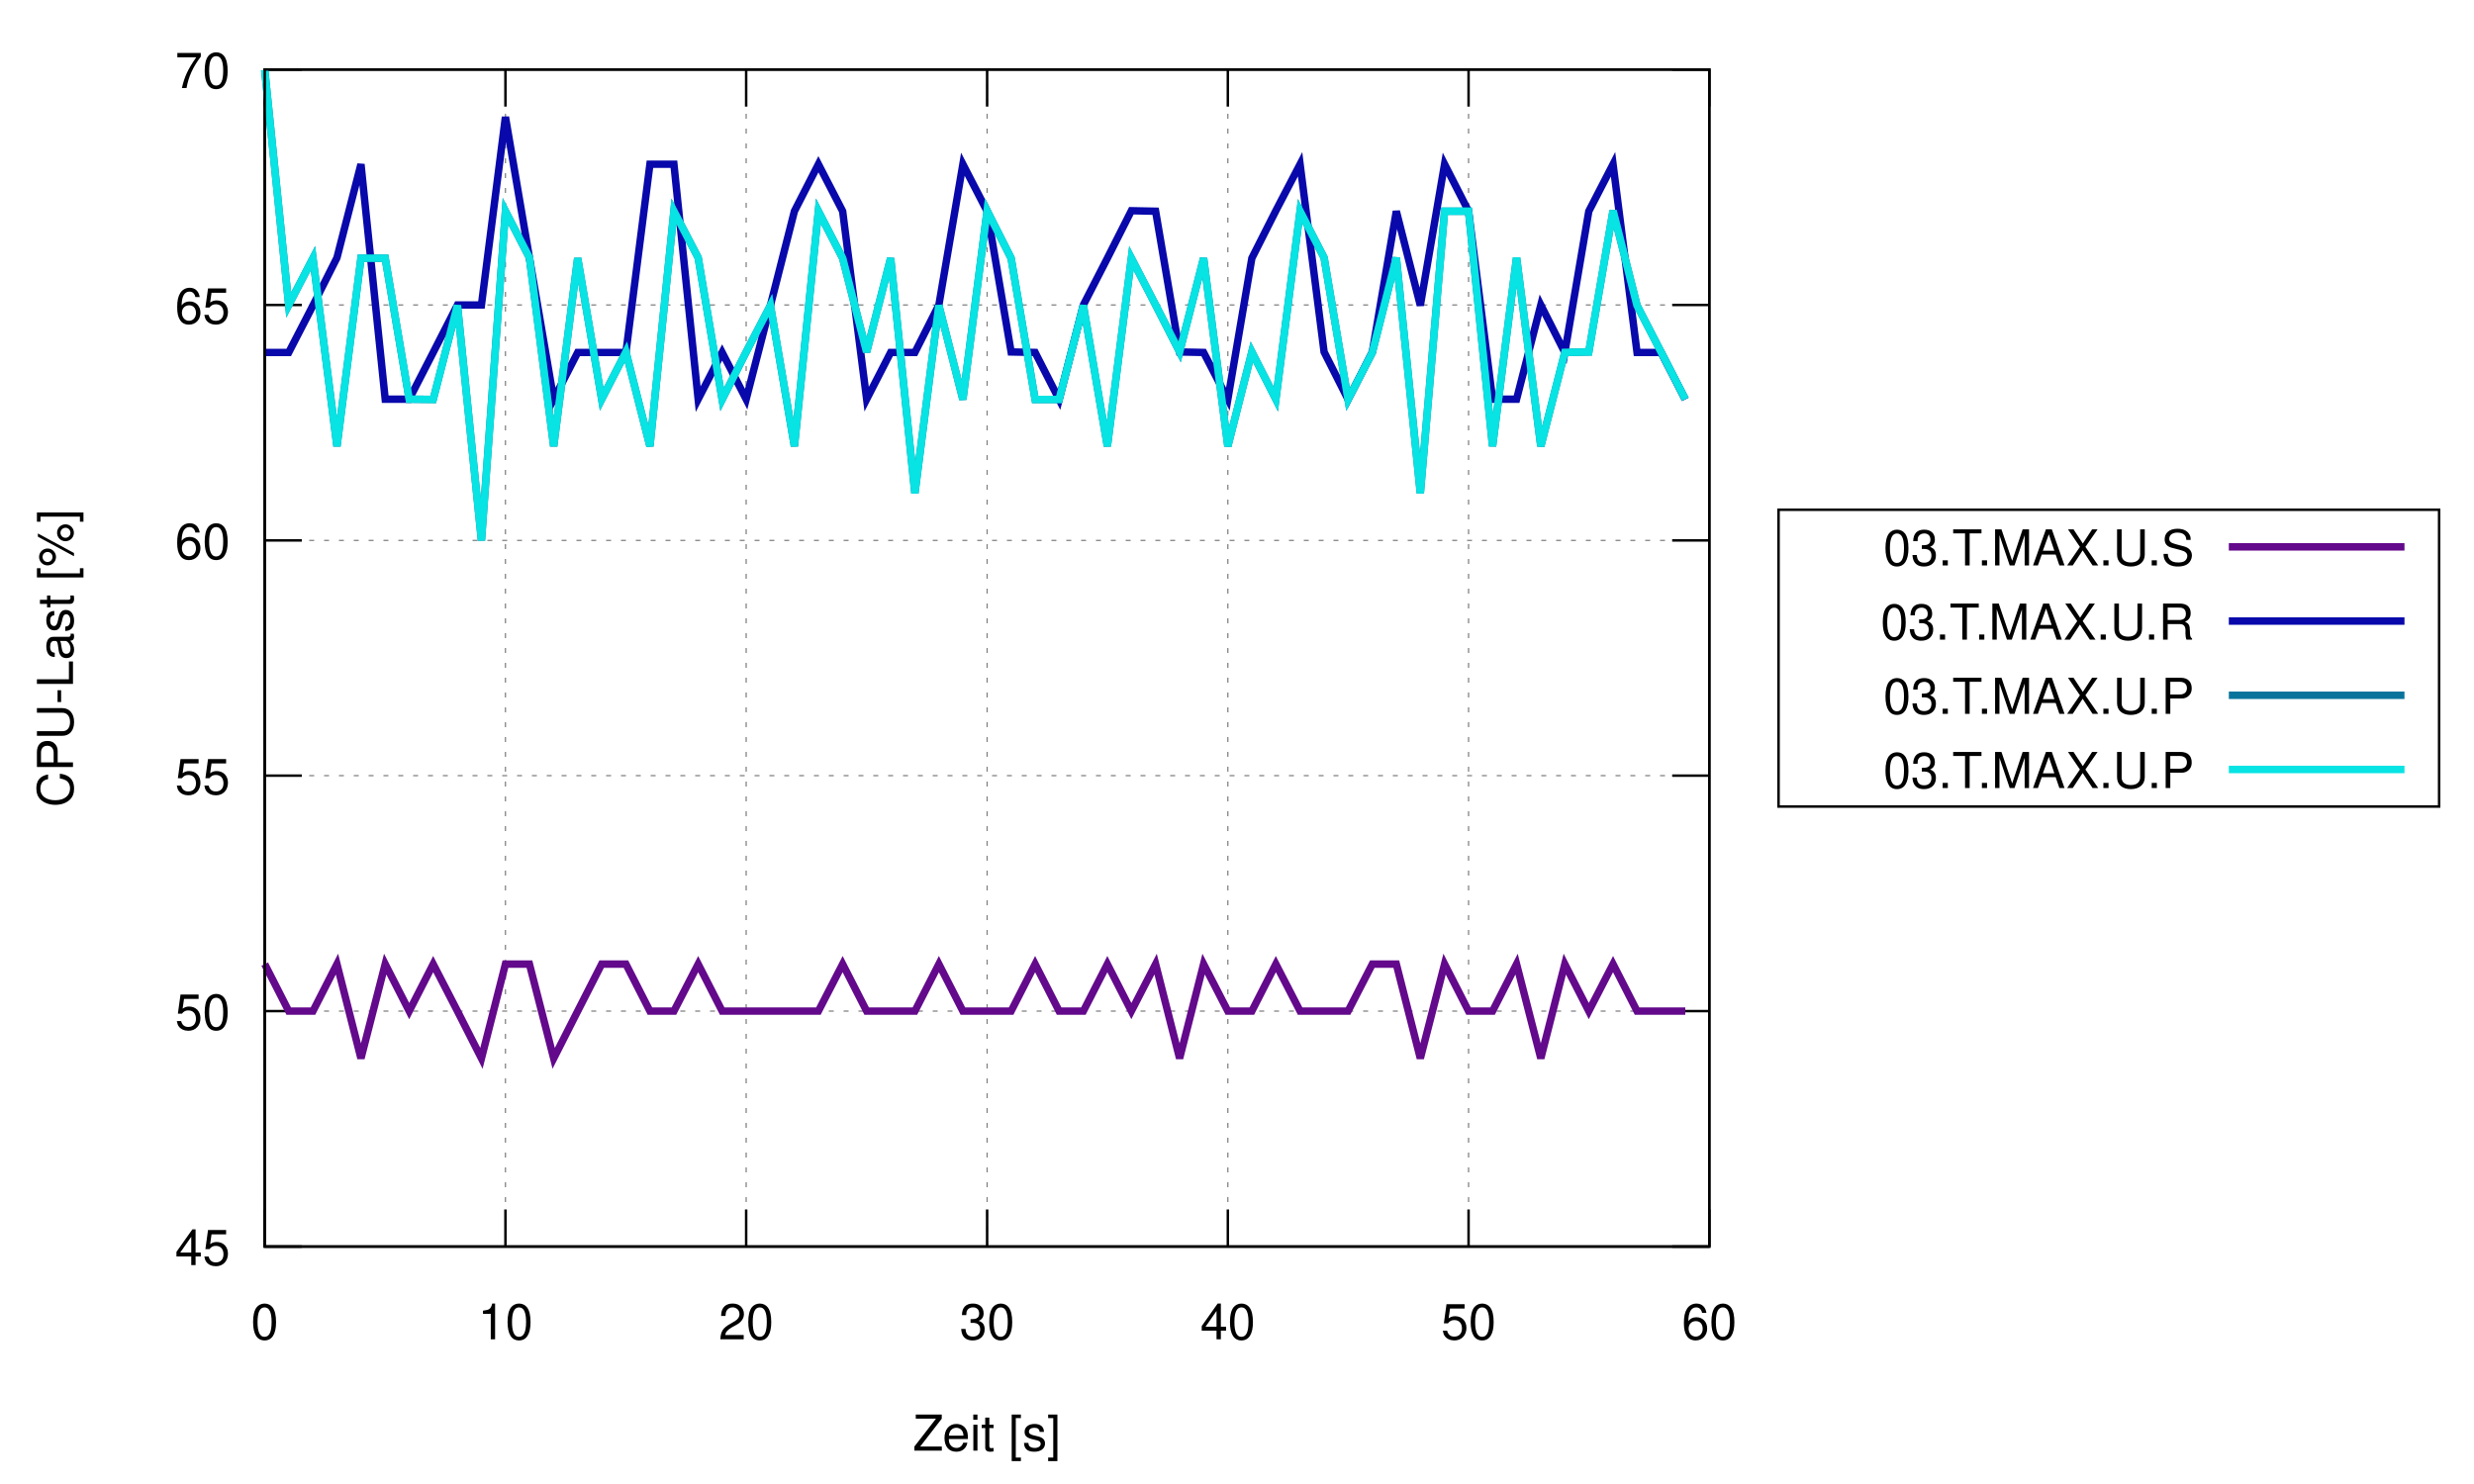
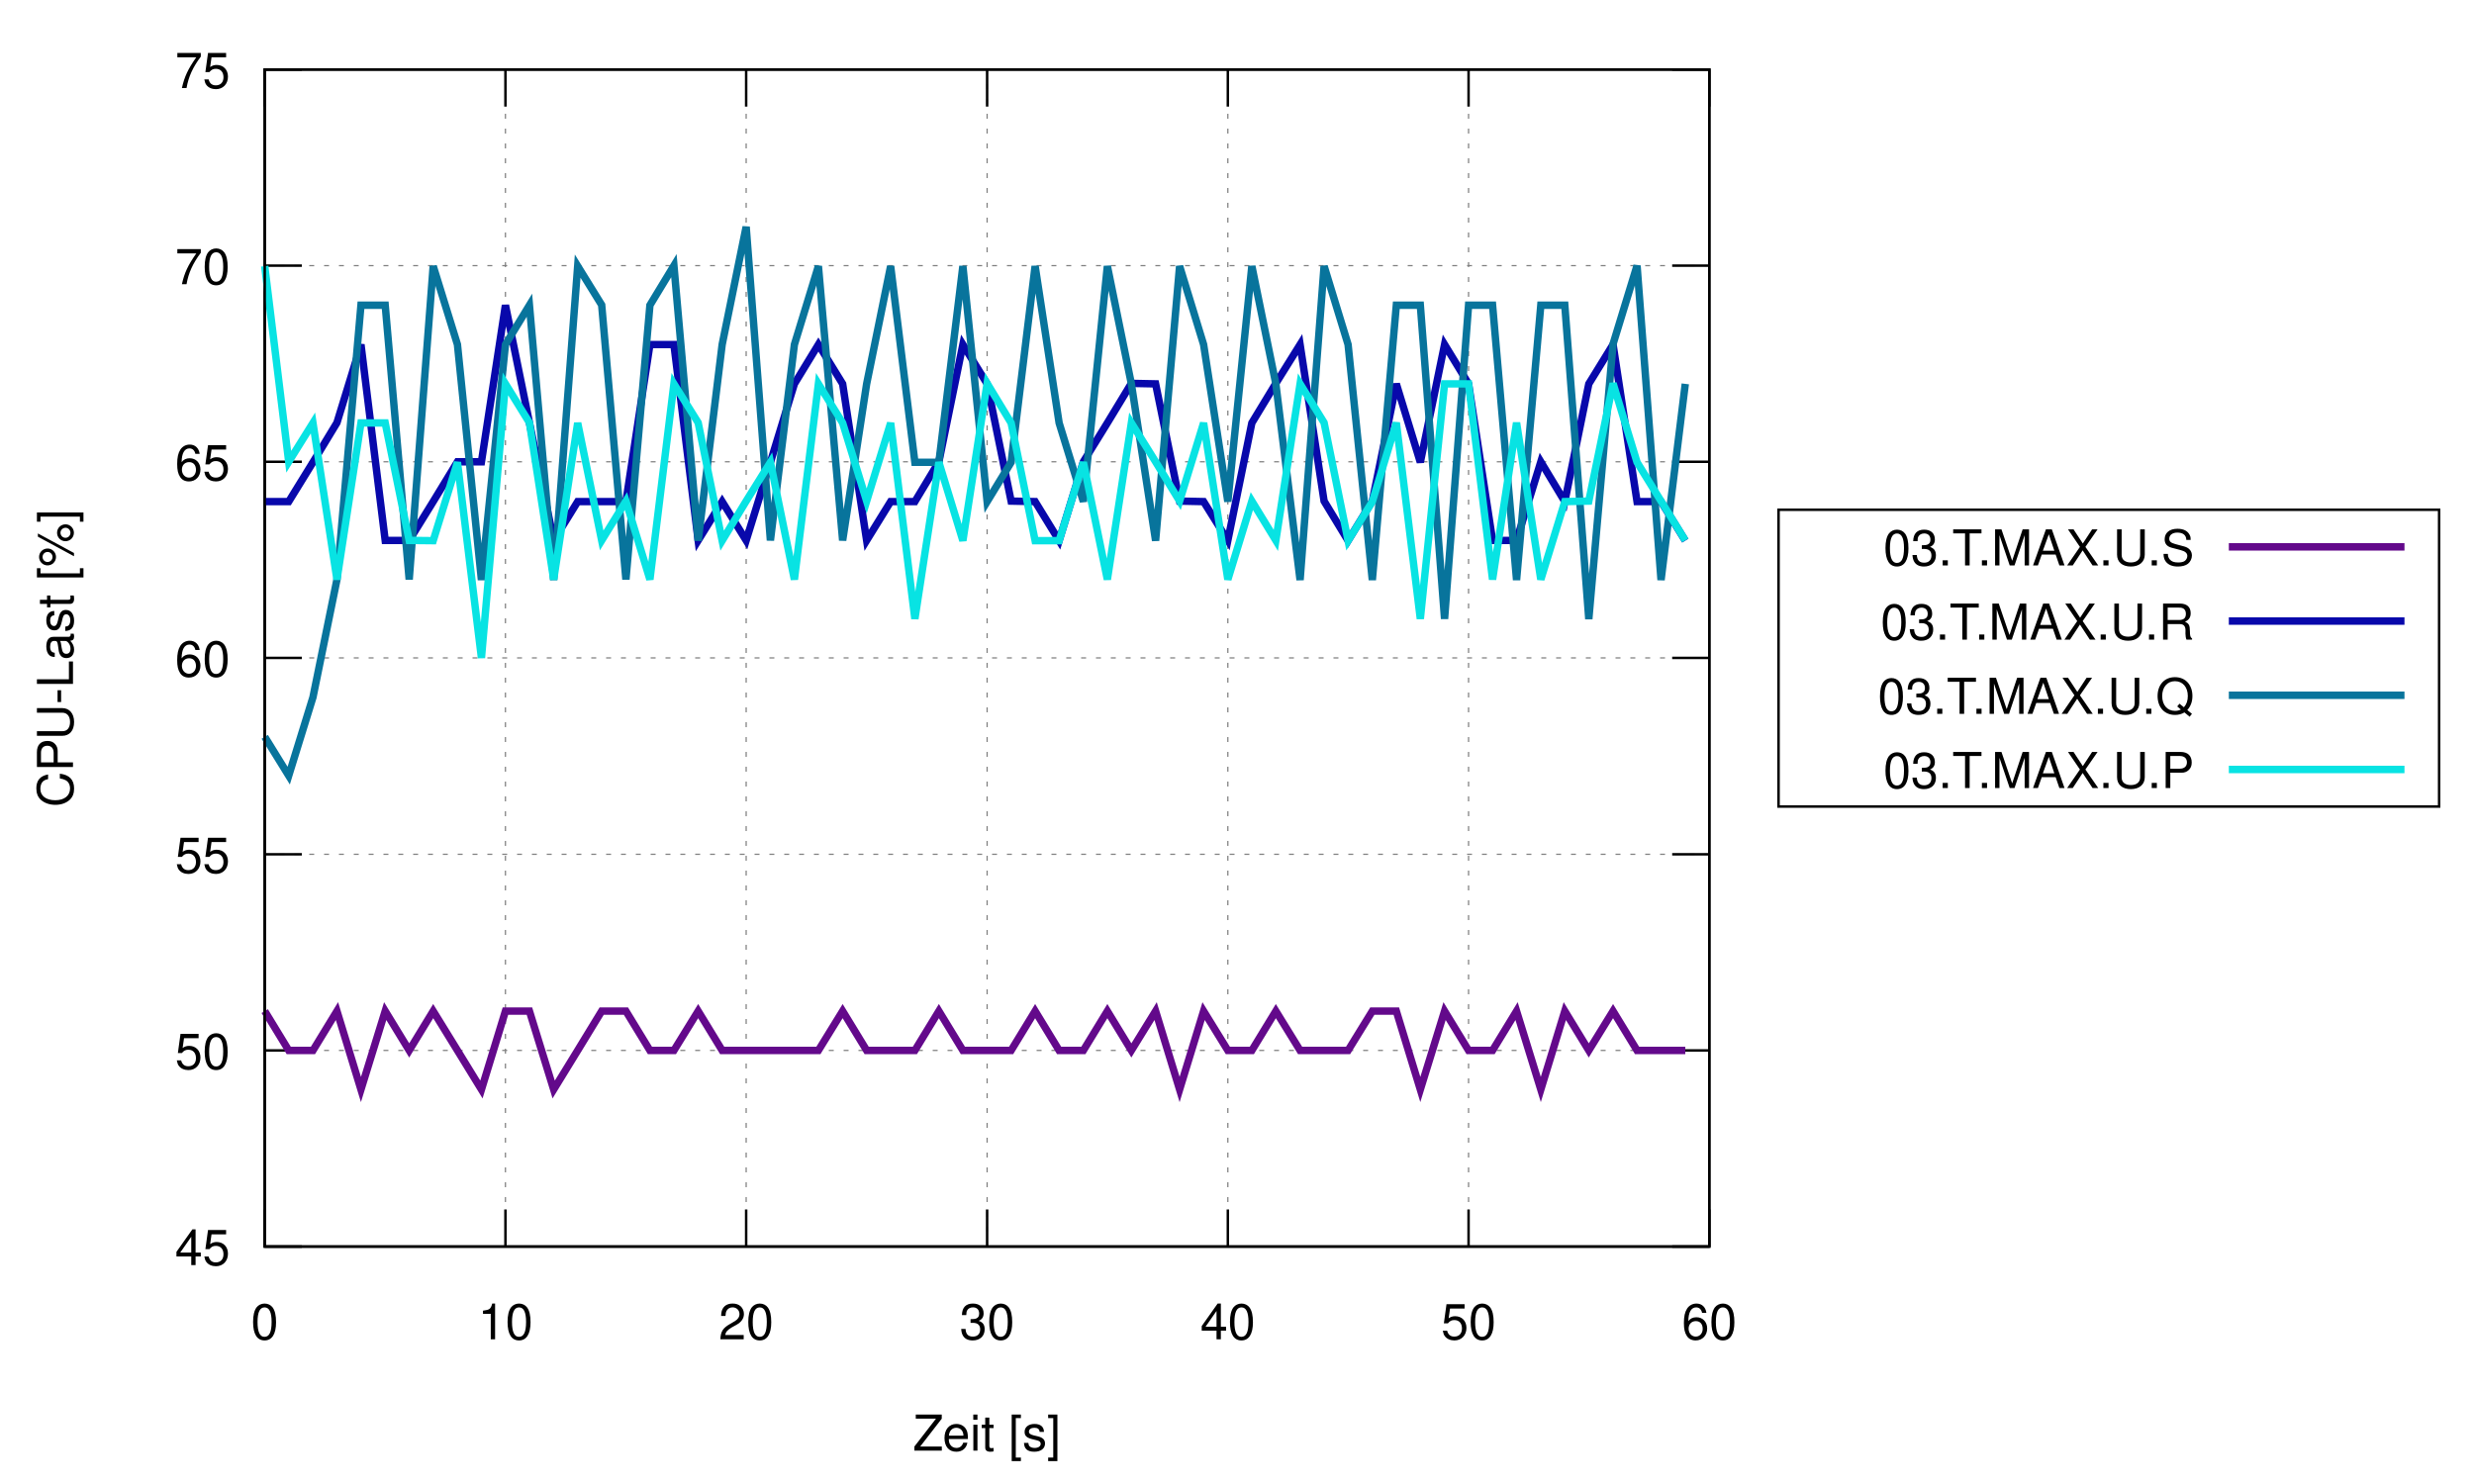
<svg xmlns="http://www.w3.org/2000/svg" xmlns:xlink="http://www.w3.org/1999/xlink" width="1000" height="600" viewBox="0 0 1000 600">
  <g id="gnuplot_canvas">
    <rect x="0" y="0" width="1000" height="600" fill="none" />
    <defs>
      <circle id="gpDot" r="0.5" stroke-width="0.5" />
      <path id="gpPt0" stroke-width="0.133" stroke="currentColor" d="M-1,0 h2 M0,-1 v2" />
      <path id="gpPt1" stroke-width="0.133" stroke="currentColor" d="M-1,-1 L1,1 M1,-1 L-1,1" />
      <path id="gpPt2" stroke-width="0.133" stroke="currentColor" d="M-1,0 L1,0 M0,-1 L0,1 M-1,-1 L1,1 M-1,1 L1,-1" />
      <rect id="gpPt3" stroke-width="0.133" stroke="currentColor" x="-1" y="-1" width="2" height="2" />
      <rect id="gpPt4" stroke-width="0.133" stroke="currentColor" fill="currentColor" x="-1" y="-1" width="2" height="2" />
      <circle id="gpPt5" stroke-width="0.133" stroke="currentColor" cx="0" cy="0" r="1" />
      <use xlink:href="#gpPt5" id="gpPt6" fill="currentColor" stroke="none" />
      <path id="gpPt7" stroke-width="0.133" stroke="currentColor" d="M0,-1.33 L-1.33,0.67 L1.33,0.67 z" />
      <use xlink:href="#gpPt7" id="gpPt8" fill="currentColor" stroke="none" />
      <use xlink:href="#gpPt7" id="gpPt9" stroke="currentColor" transform="rotate(180)" />
      <use xlink:href="#gpPt9" id="gpPt10" fill="currentColor" stroke="none" />
      <use xlink:href="#gpPt3" id="gpPt11" stroke="currentColor" transform="rotate(45)" />
      <use xlink:href="#gpPt11" id="gpPt12" fill="currentColor" stroke="none" />
      <path id="gpPt13" stroke-width="0.133" stroke="currentColor" d="M0,1.330 L1.265,0.411 L0.782,-1.067 L-0.782,-1.076 L-1.265,0.411 z" />
      <use xlink:href="#gpPt13" id="gpPt14" fill="currentColor" stroke="none" />
      <filter id="textbox" filterUnits="objectBoundingBox" x="0" y="0" height="1" width="1">
        <feFlood flood-color="white" flood-opacity="1" result="bgnd" />
        <feComposite in="SourceGraphic" in2="bgnd" operator="atop" />
      </filter>
      <filter id="greybox" filterUnits="objectBoundingBox" x="0" y="0" height="1" width="1">
        <feFlood flood-color="lightgrey" flood-opacity="1" result="grey" />
        <feComposite in="SourceGraphic" in2="grey" operator="atop" />
      </filter>
    </defs>
    <g fill="none" color="white" stroke="currentColor" stroke-width="1.00" stroke-linecap="butt" stroke-linejoin="miter">
</g>
    <g fill="none" color="black" stroke="currentColor" stroke-width="1.00" stroke-linecap="butt" stroke-linejoin="miter">
</g>
    <g fill="none" color="black" stroke="black" stroke-width="0.50" stroke-linecap="butt" stroke-linejoin="miter">
</g>
    <g fill="none" color="gray" stroke="currentColor" stroke-width="0.50" stroke-linecap="butt" stroke-linejoin="miter">
      <path stroke="gray" stroke-dasharray="2,4" class="gridline" d="M107.0,504.0 L690.9,504.0  " />
    </g>
    <g fill="none" color="gray" stroke="gray" stroke-width="1.00" stroke-linecap="butt" stroke-linejoin="miter">
</g>
    <g fill="none" color="black" stroke="currentColor" stroke-width="1.00" stroke-linecap="butt" stroke-linejoin="miter">
      <path stroke="black" d="M107.0,504.0 L122.0,504.0 M690.9,504.0 L675.9,504.0  " />
      <g transform="translate(93.0,511.5)" stroke="none" fill="black" font-family="Helvetica" font-size="20.00" text-anchor="end">
        <text>
          <tspan font-family="Helvetica"> 45</tspan>
        </text>
      </g>
    </g>
    <g fill="none" color="black" stroke="currentColor" stroke-width="1.00" stroke-linecap="butt" stroke-linejoin="miter">
</g>
    <g fill="none" color="black" stroke="black" stroke-width="0.50" stroke-linecap="butt" stroke-linejoin="miter">
</g>
    <g fill="none" color="gray" stroke="currentColor" stroke-width="0.50" stroke-linecap="butt" stroke-linejoin="miter">
-       <path stroke="gray" stroke-dasharray="2,4" class="gridline" d="M107.0,408.8 L690.9,408.8  " />
-     </g>
-     <g fill="none" color="gray" stroke="gray" stroke-width="1.00" stroke-linecap="butt" stroke-linejoin="miter">
- </g>
-     <g fill="none" color="black" stroke="currentColor" stroke-width="1.00" stroke-linecap="butt" stroke-linejoin="miter">
-       <path stroke="black" d="M107.0,408.8 L122.0,408.8 M690.9,408.8 L675.9,408.8  " />
-       <g transform="translate(93.0,416.3)" stroke="none" fill="black" font-family="Helvetica" font-size="20.00" text-anchor="end">
+       <path stroke="gray" stroke-dasharray="2,4" class="gridline" d="M107.0,424.7 L690.9,424.7  " />
+     </g>
+     <g fill="none" color="gray" stroke="gray" stroke-width="1.00" stroke-linecap="butt" stroke-linejoin="miter">
+ </g>
+     <g fill="none" color="black" stroke="currentColor" stroke-width="1.00" stroke-linecap="butt" stroke-linejoin="miter">
+       <path stroke="black" d="M107.0,424.7 L122.0,424.7 M690.9,424.7 L675.9,424.7  " />
+       <g transform="translate(93.0,432.2)" stroke="none" fill="black" font-family="Helvetica" font-size="20.00" text-anchor="end">
        <text>
          <tspan font-family="Helvetica"> 50</tspan>
        </text>
      </g>
    </g>
    <g fill="none" color="black" stroke="currentColor" stroke-width="1.00" stroke-linecap="butt" stroke-linejoin="miter">
</g>
    <g fill="none" color="black" stroke="black" stroke-width="0.50" stroke-linecap="butt" stroke-linejoin="miter">
</g>
    <g fill="none" color="gray" stroke="currentColor" stroke-width="0.50" stroke-linecap="butt" stroke-linejoin="miter">
-       <path stroke="gray" stroke-dasharray="2,4" class="gridline" d="M107.0,313.6 L690.9,313.6  " />
-     </g>
-     <g fill="none" color="gray" stroke="gray" stroke-width="1.00" stroke-linecap="butt" stroke-linejoin="miter">
- </g>
-     <g fill="none" color="black" stroke="currentColor" stroke-width="1.00" stroke-linecap="butt" stroke-linejoin="miter">
-       <path stroke="black" d="M107.0,313.6 L122.0,313.6 M690.9,313.6 L675.9,313.6  " />
-       <g transform="translate(93.0,321.1)" stroke="none" fill="black" font-family="Helvetica" font-size="20.00" text-anchor="end">
+       <path stroke="gray" stroke-dasharray="2,4" class="gridline" d="M107.0,345.4 L690.9,345.4  " />
+     </g>
+     <g fill="none" color="gray" stroke="gray" stroke-width="1.00" stroke-linecap="butt" stroke-linejoin="miter">
+ </g>
+     <g fill="none" color="black" stroke="currentColor" stroke-width="1.00" stroke-linecap="butt" stroke-linejoin="miter">
+       <path stroke="black" d="M107.0,345.4 L122.0,345.4 M690.9,345.4 L675.9,345.4  " />
+       <g transform="translate(93.0,352.9)" stroke="none" fill="black" font-family="Helvetica" font-size="20.00" text-anchor="end">
        <text>
          <tspan font-family="Helvetica"> 55</tspan>
        </text>
      </g>
    </g>
    <g fill="none" color="black" stroke="currentColor" stroke-width="1.00" stroke-linecap="butt" stroke-linejoin="miter">
</g>
    <g fill="none" color="black" stroke="black" stroke-width="0.50" stroke-linecap="butt" stroke-linejoin="miter">
</g>
    <g fill="none" color="gray" stroke="currentColor" stroke-width="0.50" stroke-linecap="butt" stroke-linejoin="miter">
-       <path stroke="gray" stroke-dasharray="2,4" class="gridline" d="M107.0,218.5 L690.9,218.5  " />
-     </g>
-     <g fill="none" color="gray" stroke="gray" stroke-width="1.00" stroke-linecap="butt" stroke-linejoin="miter">
- </g>
-     <g fill="none" color="black" stroke="currentColor" stroke-width="1.00" stroke-linecap="butt" stroke-linejoin="miter">
-       <path stroke="black" d="M107.0,218.5 L122.0,218.5 M690.9,218.5 L675.9,218.5  " />
-       <g transform="translate(93.0,226.0)" stroke="none" fill="black" font-family="Helvetica" font-size="20.00" text-anchor="end">
+       <path stroke="gray" stroke-dasharray="2,4" class="gridline" d="M107.0,266.0 L690.9,266.0  " />
+     </g>
+     <g fill="none" color="gray" stroke="gray" stroke-width="1.00" stroke-linecap="butt" stroke-linejoin="miter">
+ </g>
+     <g fill="none" color="black" stroke="currentColor" stroke-width="1.00" stroke-linecap="butt" stroke-linejoin="miter">
+       <path stroke="black" d="M107.0,266.0 L122.0,266.0 M690.9,266.0 L675.9,266.0  " />
+       <g transform="translate(93.0,273.5)" stroke="none" fill="black" font-family="Helvetica" font-size="20.00" text-anchor="end">
        <text>
          <tspan font-family="Helvetica"> 60</tspan>
        </text>
      </g>
    </g>
    <g fill="none" color="black" stroke="currentColor" stroke-width="1.00" stroke-linecap="butt" stroke-linejoin="miter">
</g>
    <g fill="none" color="black" stroke="black" stroke-width="0.50" stroke-linecap="butt" stroke-linejoin="miter">
</g>
    <g fill="none" color="gray" stroke="currentColor" stroke-width="0.50" stroke-linecap="butt" stroke-linejoin="miter">
-       <path stroke="gray" stroke-dasharray="2,4" class="gridline" d="M107.0,123.3 L690.9,123.3  " />
-     </g>
-     <g fill="none" color="gray" stroke="gray" stroke-width="1.00" stroke-linecap="butt" stroke-linejoin="miter">
- </g>
-     <g fill="none" color="black" stroke="currentColor" stroke-width="1.00" stroke-linecap="butt" stroke-linejoin="miter">
-       <path stroke="black" d="M107.0,123.3 L122.0,123.3 M690.9,123.3 L675.9,123.3  " />
-       <g transform="translate(93.0,130.8)" stroke="none" fill="black" font-family="Helvetica" font-size="20.00" text-anchor="end">
+       <path stroke="gray" stroke-dasharray="2,4" class="gridline" d="M107.0,186.7 L690.9,186.7  " />
+     </g>
+     <g fill="none" color="gray" stroke="gray" stroke-width="1.00" stroke-linecap="butt" stroke-linejoin="miter">
+ </g>
+     <g fill="none" color="black" stroke="currentColor" stroke-width="1.00" stroke-linecap="butt" stroke-linejoin="miter">
+       <path stroke="black" d="M107.0,186.7 L122.0,186.7 M690.9,186.7 L675.9,186.7  " />
+       <g transform="translate(93.0,194.2)" stroke="none" fill="black" font-family="Helvetica" font-size="20.00" text-anchor="end">
        <text>
          <tspan font-family="Helvetica"> 65</tspan>
+         </text>
+       </g>
+     </g>
+     <g fill="none" color="black" stroke="currentColor" stroke-width="1.00" stroke-linecap="butt" stroke-linejoin="miter">
+ </g>
+     <g fill="none" color="black" stroke="black" stroke-width="0.50" stroke-linecap="butt" stroke-linejoin="miter">
+ </g>
+     <g fill="none" color="gray" stroke="currentColor" stroke-width="0.50" stroke-linecap="butt" stroke-linejoin="miter">
+       <path stroke="gray" stroke-dasharray="2,4" class="gridline" d="M107.0,107.4 L690.9,107.4  " />
+     </g>
+     <g fill="none" color="gray" stroke="gray" stroke-width="1.00" stroke-linecap="butt" stroke-linejoin="miter">
+ </g>
+     <g fill="none" color="black" stroke="currentColor" stroke-width="1.00" stroke-linecap="butt" stroke-linejoin="miter">
+       <path stroke="black" d="M107.0,107.4 L122.0,107.4 M690.9,107.4 L675.9,107.4  " />
+       <g transform="translate(93.0,114.9)" stroke="none" fill="black" font-family="Helvetica" font-size="20.00" text-anchor="end">
+         <text>
+           <tspan font-family="Helvetica"> 70</tspan>
        </text>
      </g>
    </g>
    <g fill="none" color="black" stroke="currentColor" stroke-width="1.00" stroke-linecap="butt" stroke-linejoin="miter">
</g>
    <g fill="none" color="black" stroke="black" stroke-width="0.50" stroke-linecap="butt" stroke-linejoin="miter">
</g>
    <g fill="none" color="gray" stroke="currentColor" stroke-width="0.50" stroke-linecap="butt" stroke-linejoin="miter">
      <path stroke="gray" stroke-dasharray="2,4" class="gridline" d="M107.0,28.1 L690.9,28.1  " />
    </g>
    <g fill="none" color="gray" stroke="gray" stroke-width="1.00" stroke-linecap="butt" stroke-linejoin="miter">
</g>
    <g fill="none" color="black" stroke="currentColor" stroke-width="1.00" stroke-linecap="butt" stroke-linejoin="miter">
      <path stroke="black" d="M107.0,28.1 L122.0,28.1 M690.9,28.1 L675.9,28.1  " />
      <g transform="translate(93.0,35.6)" stroke="none" fill="black" font-family="Helvetica" font-size="20.00" text-anchor="end">
        <text>
-           <tspan font-family="Helvetica"> 70</tspan>
+           <tspan font-family="Helvetica"> 75</tspan>
        </text>
      </g>
    </g>
    <g fill="none" color="black" stroke="currentColor" stroke-width="1.00" stroke-linecap="butt" stroke-linejoin="miter">
</g>
    <g fill="none" color="black" stroke="black" stroke-width="0.50" stroke-linecap="butt" stroke-linejoin="miter">
</g>
    <g fill="none" color="gray" stroke="currentColor" stroke-width="0.50" stroke-linecap="butt" stroke-linejoin="miter">
      <path stroke="gray" stroke-dasharray="2,4" class="gridline" d="M107.0,504.0 L107.0,28.1  " />
    </g>
    <g fill="none" color="gray" stroke="gray" stroke-width="1.00" stroke-linecap="butt" stroke-linejoin="miter">
</g>
    <g fill="none" color="black" stroke="currentColor" stroke-width="1.00" stroke-linecap="butt" stroke-linejoin="miter">
      <path stroke="black" d="M107.0,504.0 L107.0,489.0 M107.0,28.1 L107.0,43.1  " />
      <g transform="translate(107.0,541.5)" stroke="none" fill="black" font-family="Helvetica" font-size="20.00" text-anchor="middle">
        <text>
          <tspan font-family="Helvetica"> 0</tspan>
        </text>
      </g>
    </g>
    <g fill="none" color="black" stroke="currentColor" stroke-width="1.00" stroke-linecap="butt" stroke-linejoin="miter">
</g>
    <g fill="none" color="black" stroke="black" stroke-width="0.50" stroke-linecap="butt" stroke-linejoin="miter">
</g>
    <g fill="none" color="gray" stroke="currentColor" stroke-width="0.50" stroke-linecap="butt" stroke-linejoin="miter">
      <path stroke="gray" stroke-dasharray="2,4" class="gridline" d="M204.3,504.0 L204.3,28.1  " />
    </g>
    <g fill="none" color="gray" stroke="gray" stroke-width="1.00" stroke-linecap="butt" stroke-linejoin="miter">
</g>
    <g fill="none" color="black" stroke="currentColor" stroke-width="1.00" stroke-linecap="butt" stroke-linejoin="miter">
      <path stroke="black" d="M204.3,504.0 L204.3,489.0 M204.3,28.1 L204.3,43.1  " />
      <g transform="translate(204.3,541.5)" stroke="none" fill="black" font-family="Helvetica" font-size="20.00" text-anchor="middle">
        <text>
          <tspan font-family="Helvetica"> 10</tspan>
        </text>
      </g>
    </g>
    <g fill="none" color="black" stroke="currentColor" stroke-width="1.00" stroke-linecap="butt" stroke-linejoin="miter">
</g>
    <g fill="none" color="black" stroke="black" stroke-width="0.50" stroke-linecap="butt" stroke-linejoin="miter">
</g>
    <g fill="none" color="gray" stroke="currentColor" stroke-width="0.50" stroke-linecap="butt" stroke-linejoin="miter">
      <path stroke="gray" stroke-dasharray="2,4" class="gridline" d="M301.6,504.0 L301.6,28.1  " />
    </g>
    <g fill="none" color="gray" stroke="gray" stroke-width="1.00" stroke-linecap="butt" stroke-linejoin="miter">
</g>
    <g fill="none" color="black" stroke="currentColor" stroke-width="1.00" stroke-linecap="butt" stroke-linejoin="miter">
      <path stroke="black" d="M301.6,504.0 L301.6,489.0 M301.6,28.1 L301.6,43.1  " />
      <g transform="translate(301.6,541.5)" stroke="none" fill="black" font-family="Helvetica" font-size="20.00" text-anchor="middle">
        <text>
          <tspan font-family="Helvetica"> 20</tspan>
        </text>
      </g>
    </g>
    <g fill="none" color="black" stroke="currentColor" stroke-width="1.00" stroke-linecap="butt" stroke-linejoin="miter">
</g>
    <g fill="none" color="black" stroke="black" stroke-width="0.50" stroke-linecap="butt" stroke-linejoin="miter">
</g>
    <g fill="none" color="gray" stroke="currentColor" stroke-width="0.50" stroke-linecap="butt" stroke-linejoin="miter">
      <path stroke="gray" stroke-dasharray="2,4" class="gridline" d="M399.0,504.0 L399.0,28.1  " />
    </g>
    <g fill="none" color="gray" stroke="gray" stroke-width="1.00" stroke-linecap="butt" stroke-linejoin="miter">
</g>
    <g fill="none" color="black" stroke="currentColor" stroke-width="1.00" stroke-linecap="butt" stroke-linejoin="miter">
      <path stroke="black" d="M399.0,504.0 L399.0,489.0 M399.0,28.1 L399.0,43.1  " />
      <g transform="translate(399.0,541.5)" stroke="none" fill="black" font-family="Helvetica" font-size="20.00" text-anchor="middle">
        <text>
          <tspan font-family="Helvetica"> 30</tspan>
        </text>
      </g>
    </g>
    <g fill="none" color="black" stroke="currentColor" stroke-width="1.00" stroke-linecap="butt" stroke-linejoin="miter">
</g>
    <g fill="none" color="black" stroke="black" stroke-width="0.50" stroke-linecap="butt" stroke-linejoin="miter">
</g>
    <g fill="none" color="gray" stroke="currentColor" stroke-width="0.50" stroke-linecap="butt" stroke-linejoin="miter">
      <path stroke="gray" stroke-dasharray="2,4" class="gridline" d="M496.3,504.0 L496.3,28.1  " />
    </g>
    <g fill="none" color="gray" stroke="gray" stroke-width="1.00" stroke-linecap="butt" stroke-linejoin="miter">
</g>
    <g fill="none" color="black" stroke="currentColor" stroke-width="1.00" stroke-linecap="butt" stroke-linejoin="miter">
      <path stroke="black" d="M496.3,504.0 L496.3,489.0 M496.3,28.1 L496.3,43.1  " />
      <g transform="translate(496.3,541.5)" stroke="none" fill="black" font-family="Helvetica" font-size="20.00" text-anchor="middle">
        <text>
          <tspan font-family="Helvetica"> 40</tspan>
        </text>
      </g>
    </g>
    <g fill="none" color="black" stroke="currentColor" stroke-width="1.00" stroke-linecap="butt" stroke-linejoin="miter">
</g>
    <g fill="none" color="black" stroke="black" stroke-width="0.50" stroke-linecap="butt" stroke-linejoin="miter">
</g>
    <g fill="none" color="gray" stroke="currentColor" stroke-width="0.50" stroke-linecap="butt" stroke-linejoin="miter">
      <path stroke="gray" stroke-dasharray="2,4" class="gridline" d="M593.6,504.0 L593.6,28.1  " />
    </g>
    <g fill="none" color="gray" stroke="gray" stroke-width="1.00" stroke-linecap="butt" stroke-linejoin="miter">
</g>
    <g fill="none" color="black" stroke="currentColor" stroke-width="1.00" stroke-linecap="butt" stroke-linejoin="miter">
      <path stroke="black" d="M593.6,504.0 L593.6,489.0 M593.6,28.1 L593.6,43.1  " />
      <g transform="translate(593.6,541.5)" stroke="none" fill="black" font-family="Helvetica" font-size="20.00" text-anchor="middle">
        <text>
          <tspan font-family="Helvetica"> 50</tspan>
        </text>
      </g>
    </g>
    <g fill="none" color="black" stroke="currentColor" stroke-width="1.00" stroke-linecap="butt" stroke-linejoin="miter">
</g>
    <g fill="none" color="black" stroke="black" stroke-width="0.50" stroke-linecap="butt" stroke-linejoin="miter">
</g>
    <g fill="none" color="gray" stroke="currentColor" stroke-width="0.50" stroke-linecap="butt" stroke-linejoin="miter">
      <path stroke="gray" stroke-dasharray="2,4" class="gridline" d="M690.9,504.0 L690.9,28.1  " />
    </g>
    <g fill="none" color="gray" stroke="gray" stroke-width="1.00" stroke-linecap="butt" stroke-linejoin="miter">
</g>
    <g fill="none" color="black" stroke="currentColor" stroke-width="1.00" stroke-linecap="butt" stroke-linejoin="miter">
      <path stroke="black" d="M690.9,504.0 L690.9,489.0 M690.9,28.1 L690.9,43.1  " />
      <g transform="translate(690.9,541.5)" stroke="none" fill="black" font-family="Helvetica" font-size="20.00" text-anchor="middle">
        <text>
          <tspan font-family="Helvetica"> 60</tspan>
        </text>
      </g>
    </g>
    <g fill="none" color="black" stroke="currentColor" stroke-width="1.00" stroke-linecap="butt" stroke-linejoin="miter">
</g>
    <g fill="none" color="black" stroke="currentColor" stroke-width="1.00" stroke-linecap="butt" stroke-linejoin="miter">
      <path stroke="black" d="M107.0,28.1 L107.0,504.0 L690.9,504.0 L690.9,28.1 L107.0,28.1 Z  " />
    </g>
    <g fill="none" color="black" stroke="currentColor" stroke-width="1.00" stroke-linecap="butt" stroke-linejoin="miter">
      <g transform="translate(29.5,266.1) rotate(270)" stroke="none" fill="black" font-family="Helvetica" font-size="20.00" text-anchor="middle">
        <text>
          <tspan font-family="Helvetica">CPU-Last [%]</tspan>
        </text>
      </g>
    </g>
    <g fill="none" color="black" stroke="currentColor" stroke-width="1.00" stroke-linecap="butt" stroke-linejoin="miter">
      <g transform="translate(398.9,586.5)" stroke="none" fill="black" font-family="Helvetica" font-size="20.00" text-anchor="middle">
        <text>
          <tspan font-family="Helvetica">Zeit [s]</tspan>
        </text>
      </g>
    </g>
    <g fill="none" color="black" stroke="currentColor" stroke-width="1.00" stroke-linecap="butt" stroke-linejoin="miter">
</g>
    <g fill="none" color="black" stroke="currentColor" stroke-width="1.00" stroke-linecap="butt" stroke-linejoin="miter">
      <path stroke="black" d="M718.9,326.1 L718.9,206.1 L985.9,206.1 L985.9,326.1 L718.9,326.1 Z  " />
    </g>
    <g id="gnuplot_plot_1">
      <g fill="none" color="white" stroke="black" stroke-width="3.00" stroke-linecap="butt" stroke-linejoin="miter">
</g>
      <g fill="none" color="black" stroke="currentColor" stroke-width="3.00" stroke-linecap="butt" stroke-linejoin="miter">
        <g transform="translate(886.9,228.6)" stroke="none" fill="black" font-family="Helvetica" font-size="20.00" text-anchor="end">
          <text>
            <tspan font-family="Helvetica">03.T.MAX.U.S</tspan>
          </text>
        </g>
      </g>
      <g fill="none" color="black" stroke="currentColor" stroke-width="3.00" stroke-linecap="butt" stroke-linejoin="miter">
-         <path stroke="rgb( 99,   9, 139)" d="M900.9,221.1 L971.9,221.1 M107.0,389.8 L116.7,408.8 L126.5,408.8 L136.2,389.8 L145.9,427.9 L155.7,389.8   L165.4,408.8 L175.1,389.8 L184.9,408.8 L194.6,427.9 L204.3,389.8 L214.0,389.8 L223.8,427.9 L233.5,408.8   L243.2,389.8 L253.0,389.8 L262.7,408.8 L272.4,408.8 L282.2,389.8 L291.9,408.8 L301.6,408.8 L311.4,408.8   L321.1,408.8 L330.8,408.8 L340.6,389.8 L350.3,408.8 L360.0,408.8 L369.8,408.8 L379.5,389.8 L389.2,408.8   L399.0,408.8 L408.7,408.8 L418.4,389.8 L428.1,408.8 L437.9,408.8 L447.6,389.8 L457.3,408.8 L467.1,389.8   L476.8,427.9 L486.5,389.8 L496.3,408.8 L506.0,408.8 L515.7,389.8 L525.5,408.8 L535.2,408.8 L544.9,408.8   L554.7,389.8 L564.4,389.8 L574.1,427.9 L583.9,389.8 L593.6,408.8 L603.3,408.8 L613.0,389.8 L622.8,427.9   L632.5,389.8 L642.2,408.8 L652.0,389.8 L661.7,408.8 L671.4,408.8 L681.2,408.8  " />
+         <path stroke="rgb( 99,   9, 139)" d="M900.9,221.1 L971.9,221.1 M107.0,408.8 L116.7,424.7 L126.5,424.7 L136.2,408.8 L145.9,440.5 L155.7,408.8   L165.4,424.7 L175.1,408.8 L184.9,424.7 L194.6,440.5 L204.3,408.8 L214.0,408.8 L223.8,440.5 L233.5,424.7   L243.2,408.8 L253.0,408.8 L262.7,424.7 L272.4,424.7 L282.2,408.8 L291.9,424.7 L301.6,424.7 L311.4,424.7   L321.1,424.7 L330.8,424.7 L340.6,408.8 L350.3,424.7 L360.0,424.7 L369.8,424.7 L379.5,408.8 L389.2,424.7   L399.0,424.7 L408.7,424.7 L418.4,408.8 L428.1,424.7 L437.9,424.7 L447.6,408.8 L457.3,424.7 L467.1,408.8   L476.8,440.5 L486.5,408.8 L496.3,424.7 L506.0,424.7 L515.7,408.8 L525.5,424.7 L535.2,424.7 L544.9,424.7   L554.7,408.8 L564.4,408.8 L574.1,440.5 L583.9,408.8 L593.6,424.7 L603.3,424.7 L613.0,408.8 L622.8,440.5   L632.5,408.8 L642.2,424.7 L652.0,408.8 L661.7,424.7 L671.4,424.7 L681.2,424.7  " />
      </g>
    </g>
    <g id="gnuplot_plot_2">
      <g fill="none" color="black" stroke="currentColor" stroke-width="3.00" stroke-linecap="butt" stroke-linejoin="miter">
        <g transform="translate(886.9,258.6)" stroke="none" fill="black" font-family="Helvetica" font-size="20.00" text-anchor="end">
          <text>
            <tspan font-family="Helvetica">03.T.MAX.U.R</tspan>
          </text>
        </g>
      </g>
      <g fill="none" color="black" stroke="currentColor" stroke-width="3.00" stroke-linecap="butt" stroke-linejoin="miter">
-         <path stroke="rgb(  8,   8, 171)" d="M900.9,251.1 L971.9,251.1 M107.0,142.5 L116.7,142.5 L126.5,123.5 L136.2,104.2 L145.9,66.4 L155.7,161.4   L165.4,161.4 L175.1,142.5 L184.9,123.3 L194.6,123.3 L204.3,47.3 L214.0,104.2 L223.8,161.4 L233.5,142.5   L243.2,142.5 L253.0,142.5 L262.7,66.4 L272.4,66.4 L282.2,161.4 L291.9,142.5 L301.6,161.4 L311.4,123.5   L321.1,85.4 L330.8,66.4 L340.6,85.4 L350.3,161.4 L360.0,142.5 L369.8,142.5 L379.5,123.3 L389.2,66.4   L399.0,85.4 L408.7,142.3 L418.4,142.5 L428.1,161.5 L437.9,123.3 L447.6,104.4 L457.3,85.2 L467.1,85.4   L476.8,142.3 L486.5,142.5 L496.3,161.4 L506.0,104.4 L515.7,85.2 L525.5,66.4 L535.2,142.3 L544.9,161.5   L554.7,142.3 L564.4,85.4 L574.1,123.5 L583.9,66.4 L593.6,85.4 L603.3,161.4 L613.0,161.4 L622.8,123.3   L632.5,142.5 L642.2,85.4 L652.0,66.4 L661.7,142.5 L671.4,142.5 L681.2,161.5  " />
+         <path stroke="rgb(  8,   8, 171)" d="M900.9,251.1 L971.9,251.1 M107.0,202.8 L116.7,202.8 L126.5,186.9 L136.2,170.9 L145.9,139.3 L155.7,218.5   L165.4,218.5 L175.1,202.8 L184.9,186.7 L194.6,186.7 L204.3,123.4 L214.0,170.9 L223.8,218.5 L233.5,202.8   L243.2,202.8 L253.0,202.8 L262.7,139.3 L272.4,139.3 L282.2,218.5 L291.9,202.8 L301.6,218.5 L311.4,186.9   L321.1,155.2 L330.8,139.3 L340.6,155.2 L350.3,218.5 L360.0,202.8 L369.8,202.8 L379.5,186.7 L389.2,139.3   L399.0,155.2 L408.7,202.6 L418.4,202.8 L428.1,218.6 L437.9,186.7 L447.6,171.0 L457.3,155.0 L467.1,155.2   L476.8,202.6 L486.5,202.8 L496.3,218.5 L506.0,171.0 L515.7,155.0 L525.5,139.3 L535.2,202.6 L544.9,218.6   L554.7,202.6 L564.4,155.2 L574.1,186.9 L583.9,139.3 L593.6,155.2 L603.3,218.5 L613.0,218.5 L622.8,186.7   L632.5,202.8 L642.2,155.2 L652.0,139.3 L661.7,202.8 L671.4,202.8 L681.2,218.6  " />
      </g>
    </g>
    <g id="gnuplot_plot_3">
      <g fill="none" color="black" stroke="currentColor" stroke-width="3.00" stroke-linecap="butt" stroke-linejoin="miter">
        <g transform="translate(886.9,288.6)" stroke="none" fill="black" font-family="Helvetica" font-size="20.00" text-anchor="end">
          <text>
-             <tspan font-family="Helvetica">03.T.MAX.U.P</tspan>
+             <tspan font-family="Helvetica">03.T.MAX.U.Q</tspan>
          </text>
        </g>
      </g>
      <g fill="none" color="black" stroke="currentColor" stroke-width="3.00" stroke-linecap="butt" stroke-linejoin="miter">
-         <path stroke="rgb(  8, 116, 156)" d="M900.9,281.1 L971.9,281.1 M107.0,28.3 L116.7,123.3 L126.5,104.4 L136.2,180.4 L145.9,104.4 L155.7,104.4   L165.4,161.4 L175.1,161.5 L184.9,123.5 L194.6,218.5 L204.3,85.4 L214.0,104.2 L223.8,180.4 L233.5,104.4   L243.2,161.4 L253.0,142.3 L262.7,180.4 L272.4,85.4 L282.2,104.2 L291.9,161.5 L301.6,142.3 L311.4,123.5   L321.1,180.4 L330.8,85.4 L340.6,104.4 L350.3,142.3 L360.0,104.4 L369.8,199.4 L379.5,123.5 L389.2,161.5   L399.0,85.2 L408.7,104.4 L418.4,161.5 L428.1,161.5 L437.9,123.5 L447.6,180.4 L457.3,104.4 L467.1,123.3   L476.8,142.3 L486.5,104.4 L496.3,180.4 L506.0,142.3 L515.7,161.4 L525.5,85.4 L535.2,104.2 L544.9,161.5   L554.7,142.5 L564.4,104.2 L574.1,199.4 L583.9,85.4 L593.6,85.4 L603.3,180.4 L613.0,104.2 L622.8,180.4   L632.5,142.5 L642.2,142.3 L652.0,85.2 L661.7,123.5 L671.4,142.3 L681.2,161.4  " />
+         <path stroke="rgb(  8, 116, 156)" d="M900.9,281.1 L971.9,281.1 M107.0,297.9 L116.7,313.6 L126.5,281.9 L136.2,234.3 L145.9,123.4 L155.7,123.4   L165.4,234.3 L175.1,107.6 L184.9,139.3 L194.6,234.5 L204.3,139.3 L214.0,123.4 L223.8,234.5 L233.5,107.6   L243.2,123.3 L253.0,234.3 L262.7,123.4 L272.4,107.4 L282.2,218.6 L291.9,139.3 L301.6,91.7 L311.4,218.5   L321.1,139.3 L330.8,107.6 L340.6,218.5 L350.3,155.2 L360.0,107.6 L369.8,186.9 L379.5,186.9 L389.2,107.6   L399.0,202.8 L408.7,186.9 L418.4,107.6 L428.1,171.0 L437.9,202.8 L447.6,107.6 L457.3,155.2 L467.1,218.6   L476.8,107.6 L486.5,139.3 L496.3,202.8 L506.0,107.6 L515.7,155.2 L525.5,234.5 L535.2,107.6 L544.9,139.3   L554.7,234.5 L564.4,123.4 L574.1,123.4 L583.9,250.2 L593.6,123.4 L603.3,123.4 L613.0,234.5 L622.8,123.4   L632.5,123.4 L642.2,250.3 L652.0,139.1 L661.7,107.4 L671.4,234.5 L681.2,155.2  " />
      </g>
    </g>
    <g id="gnuplot_plot_4">
      <g fill="none" color="black" stroke="currentColor" stroke-width="3.00" stroke-linecap="butt" stroke-linejoin="miter">
        <g transform="translate(886.9,318.6)" stroke="none" fill="black" font-family="Helvetica" font-size="20.00" text-anchor="end">
          <text>
            <tspan font-family="Helvetica">03.T.MAX.U.P</tspan>
          </text>
        </g>
      </g>
      <g fill="none" color="black" stroke="currentColor" stroke-width="3.00" stroke-linecap="butt" stroke-linejoin="miter">
-         <path stroke="rgb(  8, 227, 227)" d="M900.9,311.1 L971.9,311.1 M107.0,28.3 L116.7,123.3 L126.5,104.4 L136.2,180.4 L145.9,104.4 L155.7,104.4   L165.4,161.4 L175.1,161.5 L184.9,123.5 L194.6,218.5 L204.3,85.4 L214.0,104.2 L223.8,180.4 L233.5,104.4   L243.2,161.4 L253.0,142.3 L262.7,180.4 L272.4,85.4 L282.2,104.2 L291.9,161.5 L301.6,142.3 L311.4,123.5   L321.1,180.4 L330.8,85.4 L340.6,104.4 L350.3,142.3 L360.0,104.4 L369.8,199.4 L379.5,123.5 L389.2,161.5   L399.0,85.2 L408.7,104.4 L418.4,161.5 L428.1,161.5 L437.9,123.5 L447.6,180.4 L457.3,104.4 L467.1,123.3   L476.8,142.3 L486.5,104.4 L496.3,180.4 L506.0,142.3 L515.7,161.4 L525.5,85.4 L535.2,104.2 L544.9,161.5   L554.7,142.5 L564.4,104.2 L574.1,199.4 L583.9,85.4 L593.6,85.4 L603.3,180.4 L613.0,104.2 L622.8,180.4   L632.5,142.5 L642.2,142.3 L652.0,85.2 L661.7,123.5 L671.4,142.3 L681.2,161.4  " />
+         <path stroke="rgb(  8, 227, 227)" d="M900.9,311.1 L971.9,311.1 M107.0,107.6 L116.7,186.7 L126.5,171.0 L136.2,234.3 L145.9,171.0 L155.7,171.0   L165.4,218.5 L175.1,218.6 L184.9,186.9 L194.6,266.0 L204.3,155.2 L214.0,170.9 L223.8,234.3 L233.5,171.0   L243.2,218.5 L253.0,202.6 L262.7,234.3 L272.4,155.2 L282.2,170.9 L291.9,218.6 L301.6,202.6 L311.4,186.9   L321.1,234.3 L330.8,155.2 L340.6,171.0 L350.3,202.6 L360.0,171.0 L369.8,250.2 L379.5,186.9 L389.2,218.6   L399.0,155.0 L408.7,171.0 L418.4,218.6 L428.1,218.6 L437.9,186.9 L447.6,234.3 L457.3,171.0 L467.1,186.7   L476.8,202.6 L486.5,171.0 L496.3,234.3 L506.0,202.6 L515.7,218.5 L525.5,155.2 L535.2,170.9 L544.9,218.6   L554.7,202.8 L564.4,170.9 L574.1,250.2 L583.9,155.2 L593.6,155.2 L603.3,234.3 L613.0,170.9 L622.8,234.3   L632.5,202.8 L642.2,202.6 L652.0,155.0 L661.7,186.9 L671.4,202.6 L681.2,218.5  " />
      </g>
    </g>
    <g fill="none" color="white" stroke="rgb(  8, 227, 227)" stroke-width="2.00" stroke-linecap="butt" stroke-linejoin="miter">
</g>
    <g fill="none" color="black" stroke="currentColor" stroke-width="2.00" stroke-linecap="butt" stroke-linejoin="miter">
</g>
    <g fill="none" color="black" stroke="black" stroke-width="1.00" stroke-linecap="butt" stroke-linejoin="miter">
</g>
    <g fill="none" color="black" stroke="currentColor" stroke-width="1.00" stroke-linecap="butt" stroke-linejoin="miter">
      <path stroke="black" d="M107.0,28.1 L107.0,504.0 L690.9,504.0 L690.9,28.1 L107.0,28.1 Z  " />
    </g>
    <g fill="none" color="black" stroke="currentColor" stroke-width="1.00" stroke-linecap="butt" stroke-linejoin="miter">
</g>
  </g>
</svg>
